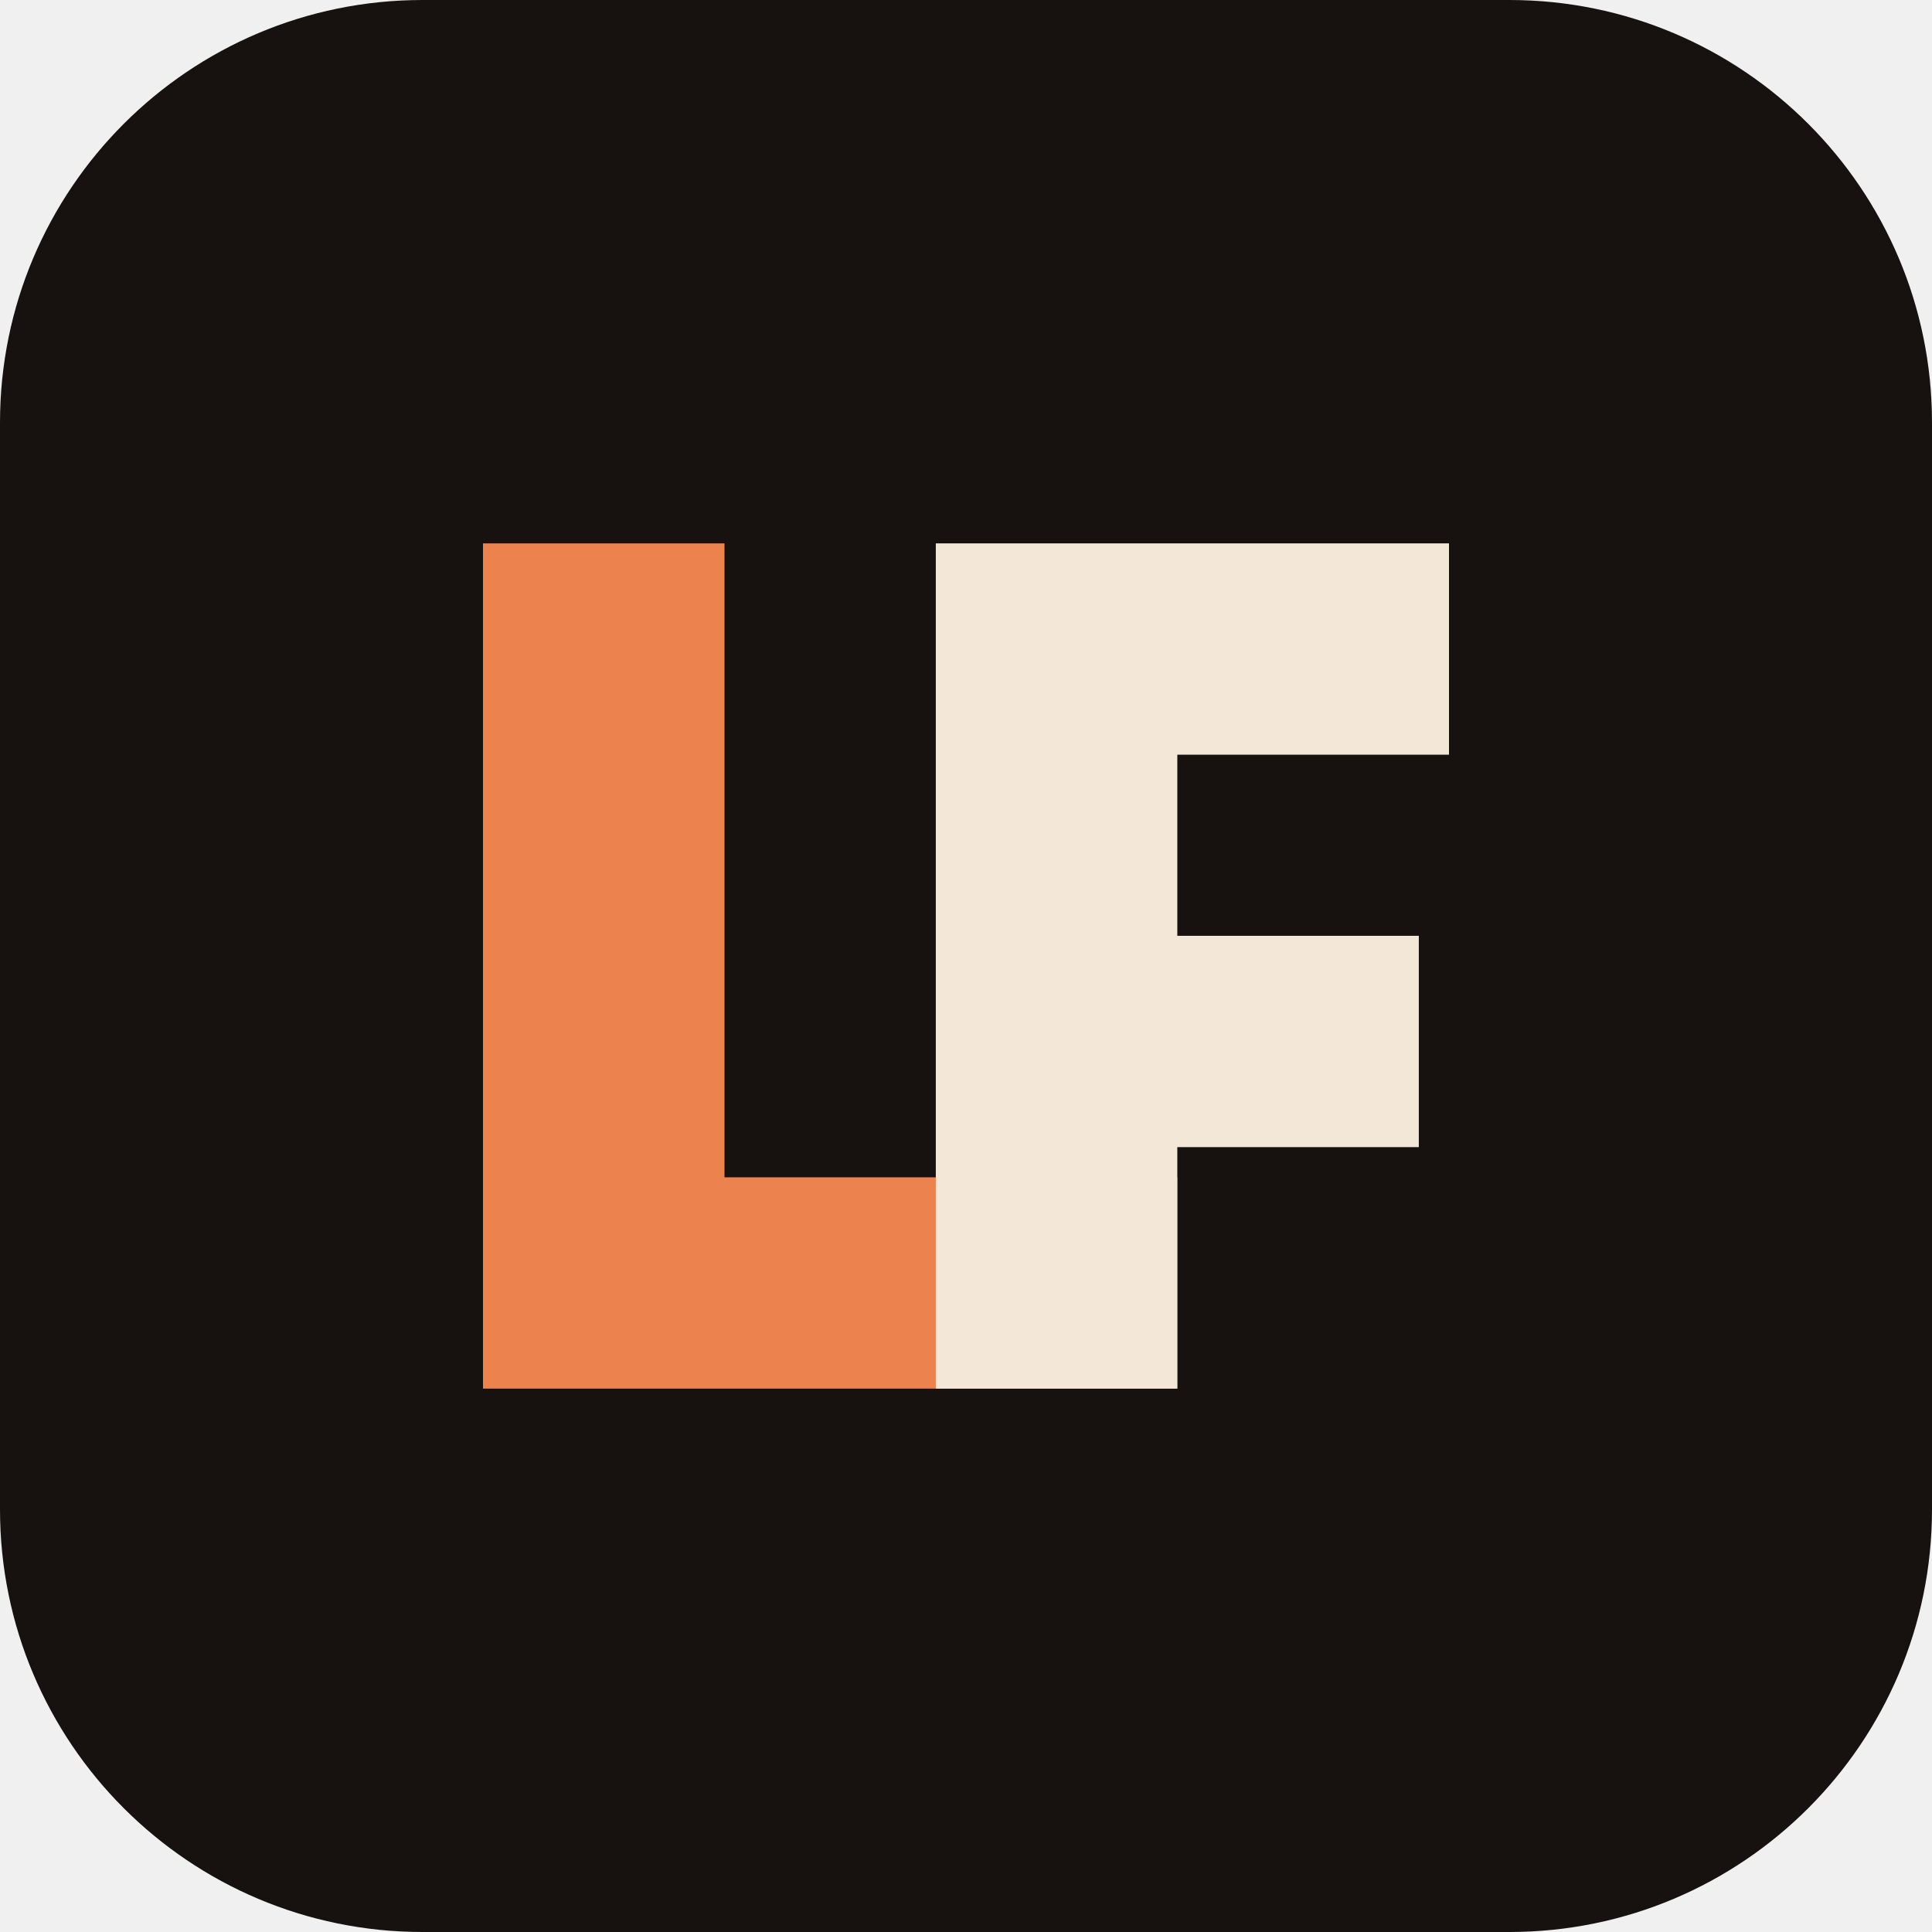
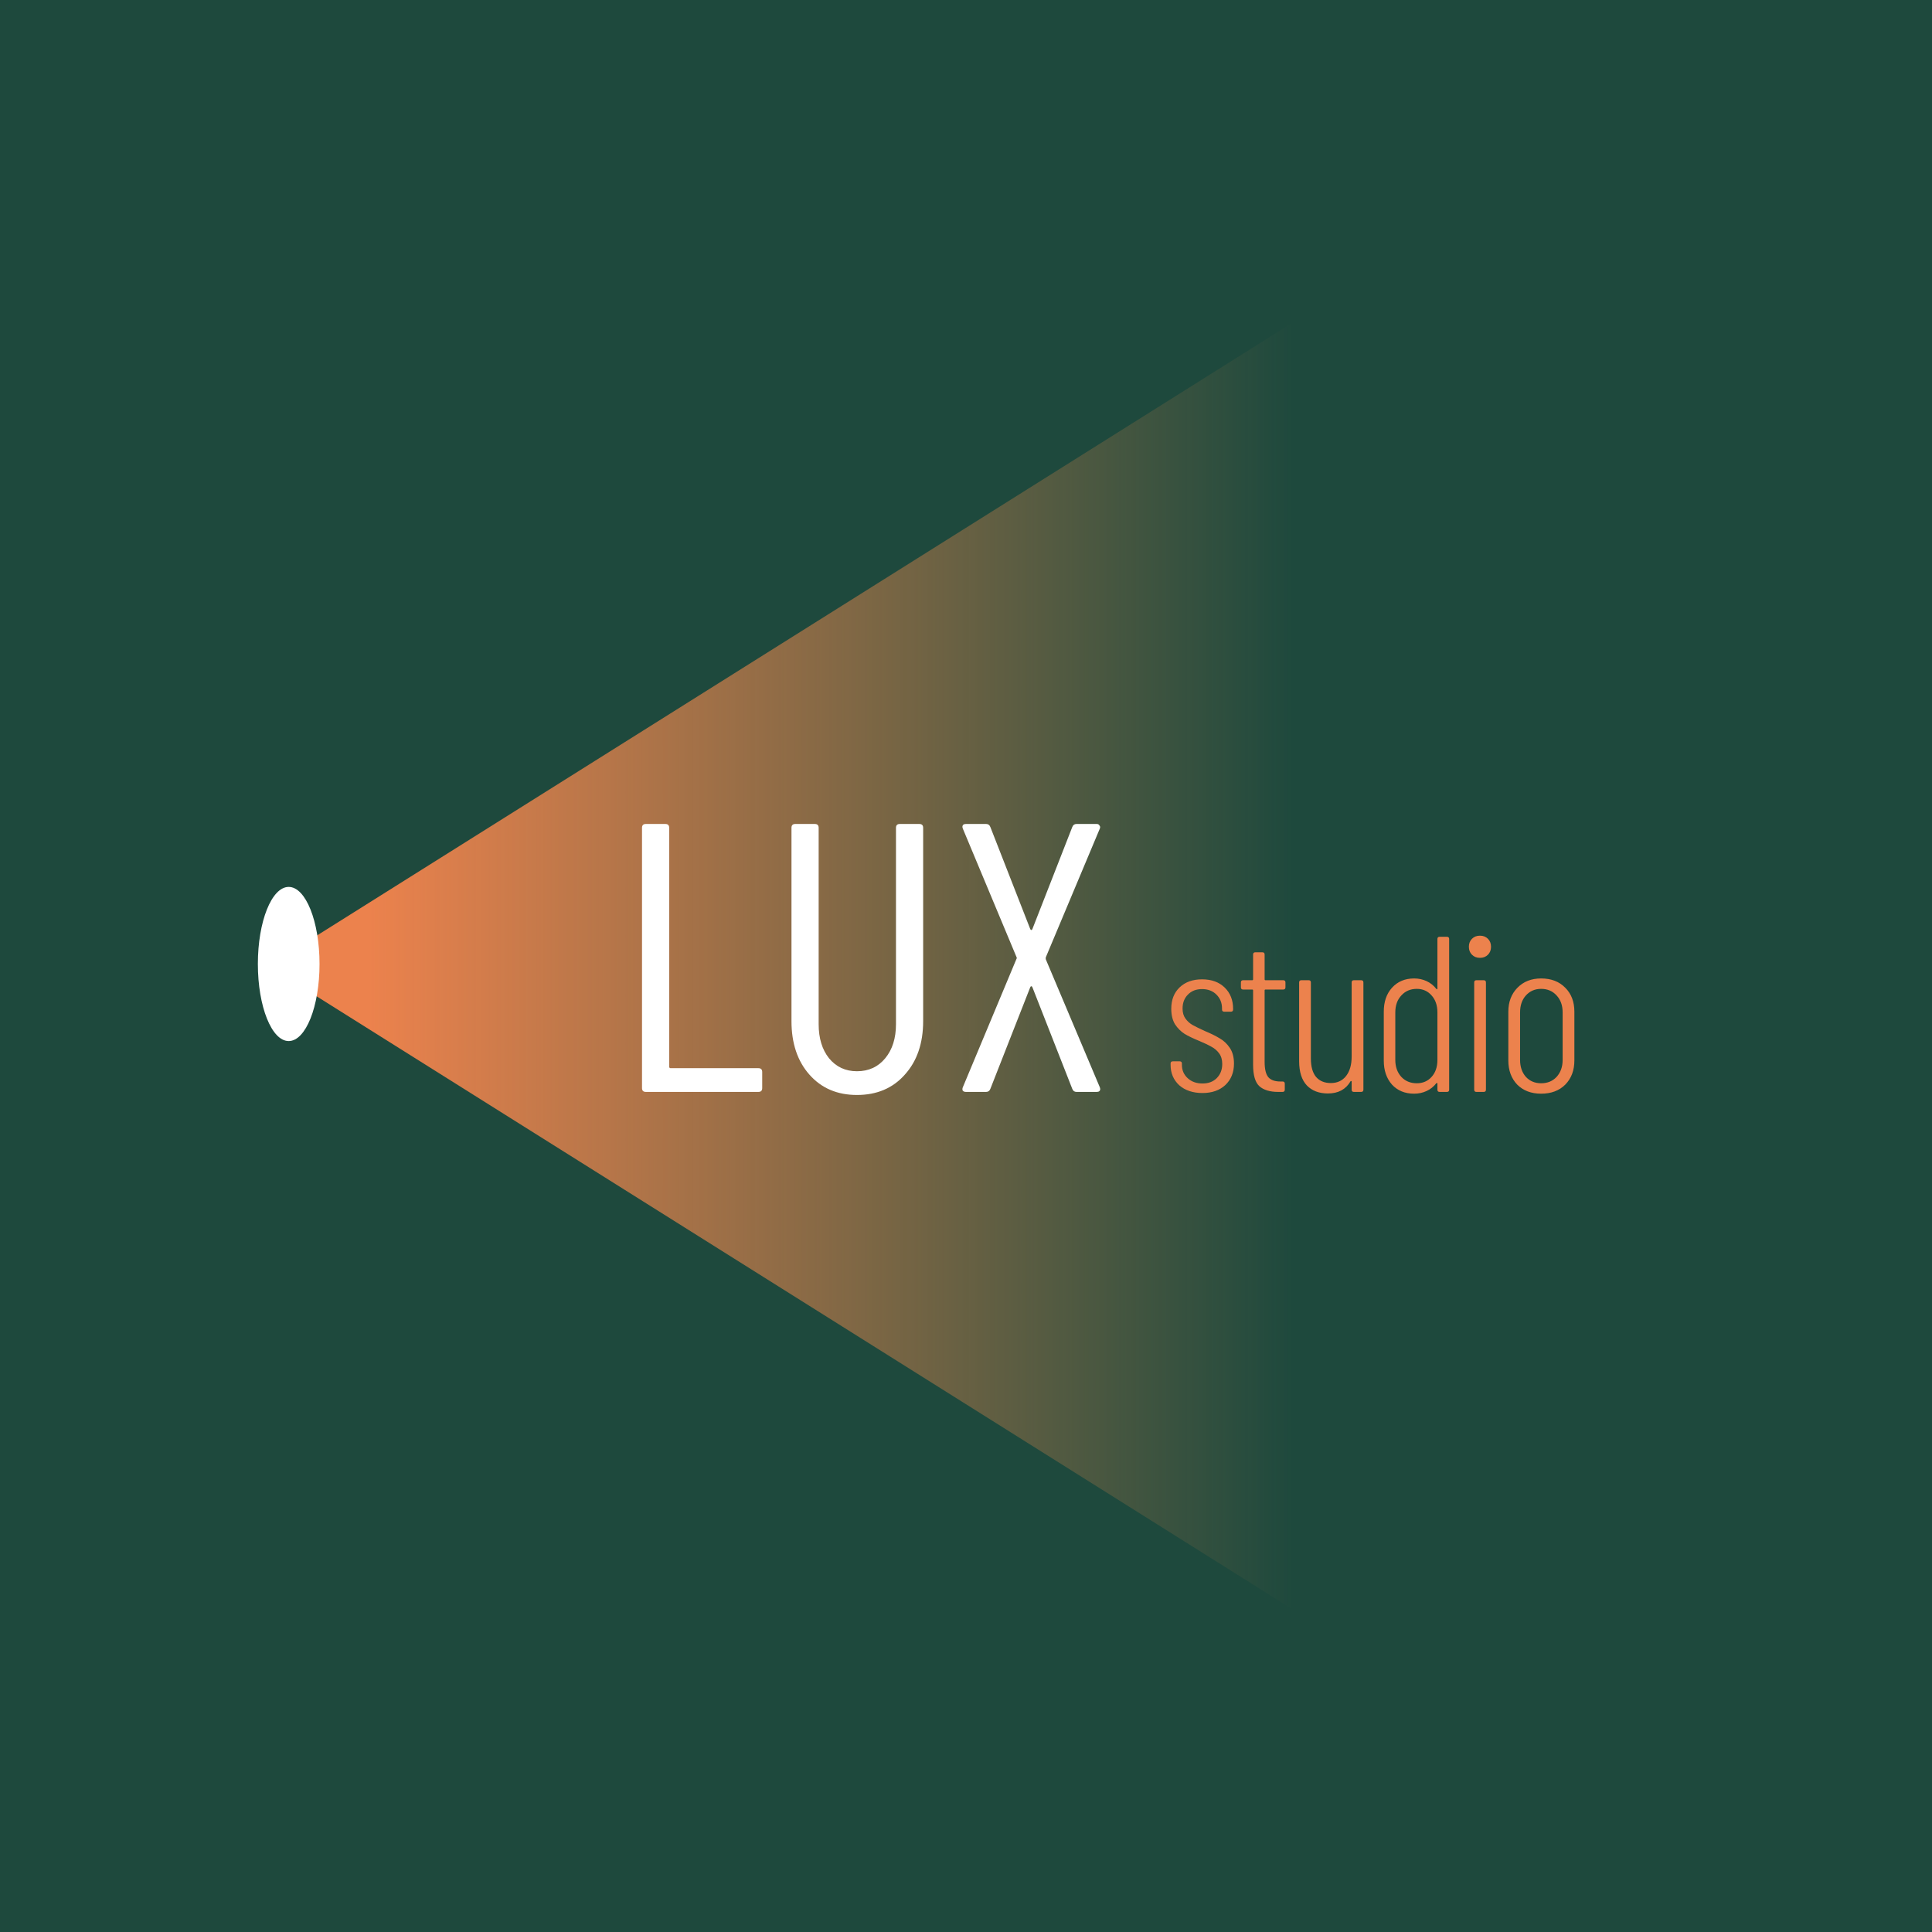
- <svg xmlns="http://www.w3.org/2000/svg" viewBox="0 0 64 64">
-   <rect width="64" height="64" rx="14" fill="#17120f" />
-   <path d="M16 46V18h8v21h15v7H16Z" fill="#ec824d" />
-   <path d="M34 18h14v7h-9v6h8v7h-8v8h-8V18h3Z" fill="#f3e7d7" />
+ <svg xmlns="http://www.w3.org/2000/svg" width="959" height="959" viewBox="0 0 959 959" fill="none">
+   <g clip-path="url(#clip0_2_376)">
+     <path d="M959 0H0V959H959V0Z" fill="#1E493D" />
+     <path d="M133.215 479.5L648.215 156V803L133.215 479.5Z" fill="url(#paint0_linear_2_376)" />
+     <path d="M143.303 516.758C151.755 516.758 158.606 499.629 158.606 478.5C158.606 457.371 151.755 440.242 143.303 440.242C134.851 440.242 128 457.371 128 478.5C128 499.629 134.851 516.758 143.303 516.758Z" fill="white" />
+     <path d="M320.58 542C319.313 542 318.68 541.367 318.68 540.1V410.9C318.68 409.633 319.313 409 320.58 409H330.27C331.537 409 332.17 409.633 332.17 410.9V529.46C332.17 529.967 332.423 530.22 332.93 530.22H376.44C377.707 530.22 378.34 530.853 378.34 532.12V540.1C378.34 541.367 377.707 542 376.44 542H320.58ZM425.362 543.52C415.609 543.52 407.755 540.163 401.802 533.45C395.849 526.737 392.872 517.87 392.872 506.85V410.9C392.872 409.633 393.505 409 394.772 409H404.462C405.729 409 406.362 409.633 406.362 410.9V508.37C406.362 515.337 408.072 520.973 411.492 525.28C415.039 529.587 419.662 531.74 425.362 531.74C431.189 531.74 435.875 529.587 439.422 525.28C442.969 520.973 444.742 515.337 444.742 508.37V410.9C444.742 409.633 445.375 409 446.642 409H456.332C457.599 409 458.232 409.633 458.232 410.9V506.85C458.232 517.87 455.192 526.737 449.112 533.45C443.159 540.163 435.242 543.52 425.362 543.52ZM479.433 542C478.8 542 478.293 541.81 477.913 541.43C477.66 540.923 477.66 540.353 477.913 539.72L504.513 476.07C504.767 475.69 504.767 475.31 504.513 474.93L477.913 411.28L477.723 410.52C477.723 409.507 478.293 409 479.433 409H489.503C490.517 409 491.213 409.507 491.593 410.52L511.353 461.06C511.48 461.44 511.67 461.63 511.923 461.63C512.177 461.63 512.367 461.44 512.493 461.06L532.253 410.52C532.633 409.507 533.33 409 534.343 409H544.413C545.047 409 545.49 409.253 545.743 409.76C546.123 410.14 546.187 410.647 545.933 411.28L519.143 475.12C519.017 475.5 519.017 475.88 519.143 476.26L545.933 539.72L546.123 540.48C546.123 541.493 545.553 542 544.413 542H534.343C533.33 542 532.633 541.493 532.253 540.48L512.493 490.13C512.367 489.75 512.177 489.56 511.923 489.56C511.67 489.56 511.48 489.75 511.353 490.13L491.593 540.48C491.213 541.493 490.517 542 489.503 542H479.433Z" fill="white" />
+     <path d="M596.9 542.55C592.133 542.55 588.283 541.267 585.35 538.7C582.49 536.06 581.06 532.687 581.06 528.58V527.92C581.06 527.187 581.427 526.82 582.16 526.82H585.57C586.303 526.82 586.67 527.187 586.67 527.92V528.58C586.67 531.22 587.623 533.42 589.53 535.18C591.437 536.94 593.893 537.82 596.9 537.82C599.833 537.82 602.18 536.94 603.94 535.18C605.773 533.347 606.69 531 606.69 528.14C606.69 526.013 606.177 524.253 605.15 522.86C604.123 521.467 602.84 520.367 601.3 519.56C599.76 518.68 597.67 517.69 595.03 516.59C592.17 515.417 589.823 514.28 587.99 513.18C586.157 512.007 584.58 510.43 583.26 508.45C582.013 506.397 581.39 503.83 581.39 500.75C581.39 496.277 582.783 492.72 585.57 490.08C588.357 487.44 592.06 486.12 596.68 486.12C601.373 486.12 605.113 487.477 607.9 490.19C610.687 492.903 612.08 496.423 612.08 500.75V501.08C612.08 501.813 611.713 502.18 610.98 502.18H607.68C606.947 502.18 606.58 501.813 606.58 501.08V500.53C606.58 497.817 605.663 495.543 603.83 493.71C601.997 491.877 599.613 490.96 596.68 490.96C593.747 490.96 591.4 491.877 589.64 493.71C587.88 495.47 587 497.78 587 500.64C587 502.62 587.477 504.27 588.43 505.59C589.383 506.91 590.557 507.973 591.95 508.78C593.417 509.587 595.433 510.577 598 511.75C601.007 512.997 603.463 514.207 605.37 515.38C607.35 516.48 609.037 518.057 610.43 520.11C611.823 522.163 612.52 524.767 612.52 527.92C612.52 532.32 611.09 535.877 608.23 538.59C605.37 541.23 601.593 542.55 596.9 542.55ZM638.068 490.08C638.068 490.813 637.702 491.18 636.968 491.18H628.168C627.875 491.18 627.728 491.327 627.728 491.62V527.04C627.728 530.707 628.352 533.273 629.598 534.74C630.845 536.133 632.825 536.83 635.538 536.83H636.638C637.372 536.83 637.738 537.197 637.738 537.93V540.9C637.738 541.633 637.372 542 636.638 542H634.438C630.332 542 627.215 541.047 625.088 539.14C623.035 537.233 622.008 533.677 622.008 528.47V491.62C622.008 491.327 621.862 491.18 621.568 491.18H617.058C616.325 491.18 615.958 490.813 615.958 490.08V487.66C615.958 486.927 616.325 486.56 617.058 486.56H621.568C621.862 486.56 622.008 486.413 622.008 486.12V473.8C622.008 473.067 622.375 472.7 623.108 472.7H626.628C627.362 472.7 627.728 473.067 627.728 473.8V486.12C627.728 486.413 627.875 486.56 628.168 486.56H636.968C637.702 486.56 638.068 486.927 638.068 487.66V490.08ZM670.93 487.66C670.93 486.927 671.297 486.56 672.03 486.56H675.66C676.393 486.56 676.76 486.927 676.76 487.66V540.9C676.76 541.633 676.393 542 675.66 542H672.03C671.297 542 670.93 541.633 670.93 540.9V536.94C670.93 536.72 670.857 536.61 670.71 536.61C670.637 536.537 670.527 536.573 670.38 536.72C668.033 540.753 664.293 542.77 659.16 542.77C654.76 542.77 651.277 541.45 648.71 538.81C646.143 536.097 644.86 532.063 644.86 526.71V487.66C644.86 486.927 645.227 486.56 645.96 486.56H649.59C650.323 486.56 650.69 486.927 650.69 487.66V525.39C650.69 529.423 651.533 532.467 653.22 534.52C654.98 536.573 657.437 537.6 660.59 537.6C663.817 537.6 666.347 536.427 668.18 534.08C670.013 531.733 670.93 528.507 670.93 524.4V487.66ZM713.497 466.1C713.497 465.367 713.863 465 714.597 465H718.227C718.96 465 719.327 465.367 719.327 466.1V540.9C719.327 541.633 718.96 542 718.227 542H714.597C713.863 542 713.497 541.633 713.497 540.9V537.82C713.497 537.673 713.423 537.6 713.277 537.6C713.203 537.527 713.093 537.563 712.947 537.71C711.627 539.397 710.013 540.68 708.107 541.56C706.2 542.44 704.147 542.88 701.947 542.88C697.4 542.88 693.733 541.377 690.947 538.37C688.233 535.29 686.877 531.33 686.877 526.49V502.18C686.877 497.267 688.233 493.307 690.947 490.3C693.733 487.22 697.4 485.68 701.947 485.68C704.147 485.68 706.2 486.12 708.107 487C710.013 487.88 711.627 489.163 712.947 490.85C713.093 490.997 713.203 491.07 713.277 491.07C713.423 490.997 713.497 490.887 713.497 490.74V466.1ZM703.267 537.71C706.273 537.71 708.73 536.647 710.637 534.52C712.543 532.393 713.497 529.607 713.497 526.16V502.51C713.497 499.063 712.543 496.277 710.637 494.15C708.73 491.95 706.273 490.85 703.267 490.85C700.113 490.85 697.547 491.95 695.567 494.15C693.587 496.277 692.597 499.063 692.597 502.51V526.16C692.597 529.533 693.587 532.32 695.567 534.52C697.547 536.647 700.113 537.71 703.267 537.71ZM734.616 475.45C733.002 475.45 731.682 474.937 730.656 473.91C729.629 472.883 729.116 471.563 729.116 469.95C729.116 468.337 729.629 467.017 730.656 465.99C731.682 464.963 733.002 464.45 734.616 464.45C736.229 464.45 737.549 464.963 738.576 465.99C739.602 467.017 740.116 468.337 740.116 469.95C740.116 471.563 739.602 472.883 738.576 473.91C737.549 474.937 736.229 475.45 734.616 475.45ZM732.856 542C732.122 542 731.756 541.633 731.756 540.9V487.66C731.756 486.927 732.122 486.56 732.856 486.56H736.486C737.219 486.56 737.586 486.927 737.586 487.66V540.9C737.586 541.633 737.219 542 736.486 542H732.856ZM764.984 542.88C760.071 542.88 756.111 541.377 753.104 538.37C750.171 535.29 748.704 531.293 748.704 526.38V502.18C748.704 497.34 750.208 493.38 753.214 490.3C756.221 487.22 760.144 485.68 764.984 485.68C769.971 485.68 773.968 487.22 776.974 490.3C779.981 493.307 781.484 497.267 781.484 502.18V526.38C781.484 531.293 779.981 535.29 776.974 538.37C773.968 541.377 769.971 542.88 764.984 542.88ZM764.984 537.71C768.138 537.71 770.704 536.647 772.684 534.52C774.664 532.32 775.654 529.533 775.654 526.16V502.51C775.654 499.063 774.664 496.277 772.684 494.15C770.704 491.95 768.138 490.85 764.984 490.85C761.904 490.85 759.374 491.95 757.394 494.15C755.488 496.277 754.534 499.063 754.534 502.51V526.16C754.534 529.533 755.488 532.32 757.394 534.52C759.374 536.647 761.904 537.71 764.984 537.71Z" fill="#EC824D" />
+   </g>
+   <defs>
+     <linearGradient id="paint0_linear_2_376" x1="796.02" y1="478.225" x2="183" y2="478.225" gradientUnits="userSpaceOnUse">
+       <stop offset="0.251" stop-color="#EC8F4D" stop-opacity="0" />
+       <stop offset="1" stop-color="#EC824D" />
+     </linearGradient>
+     <clipPath id="clip0_2_376">
+       <rect width="959" height="959" fill="white" />
+     </clipPath>
+   </defs>
</svg>
